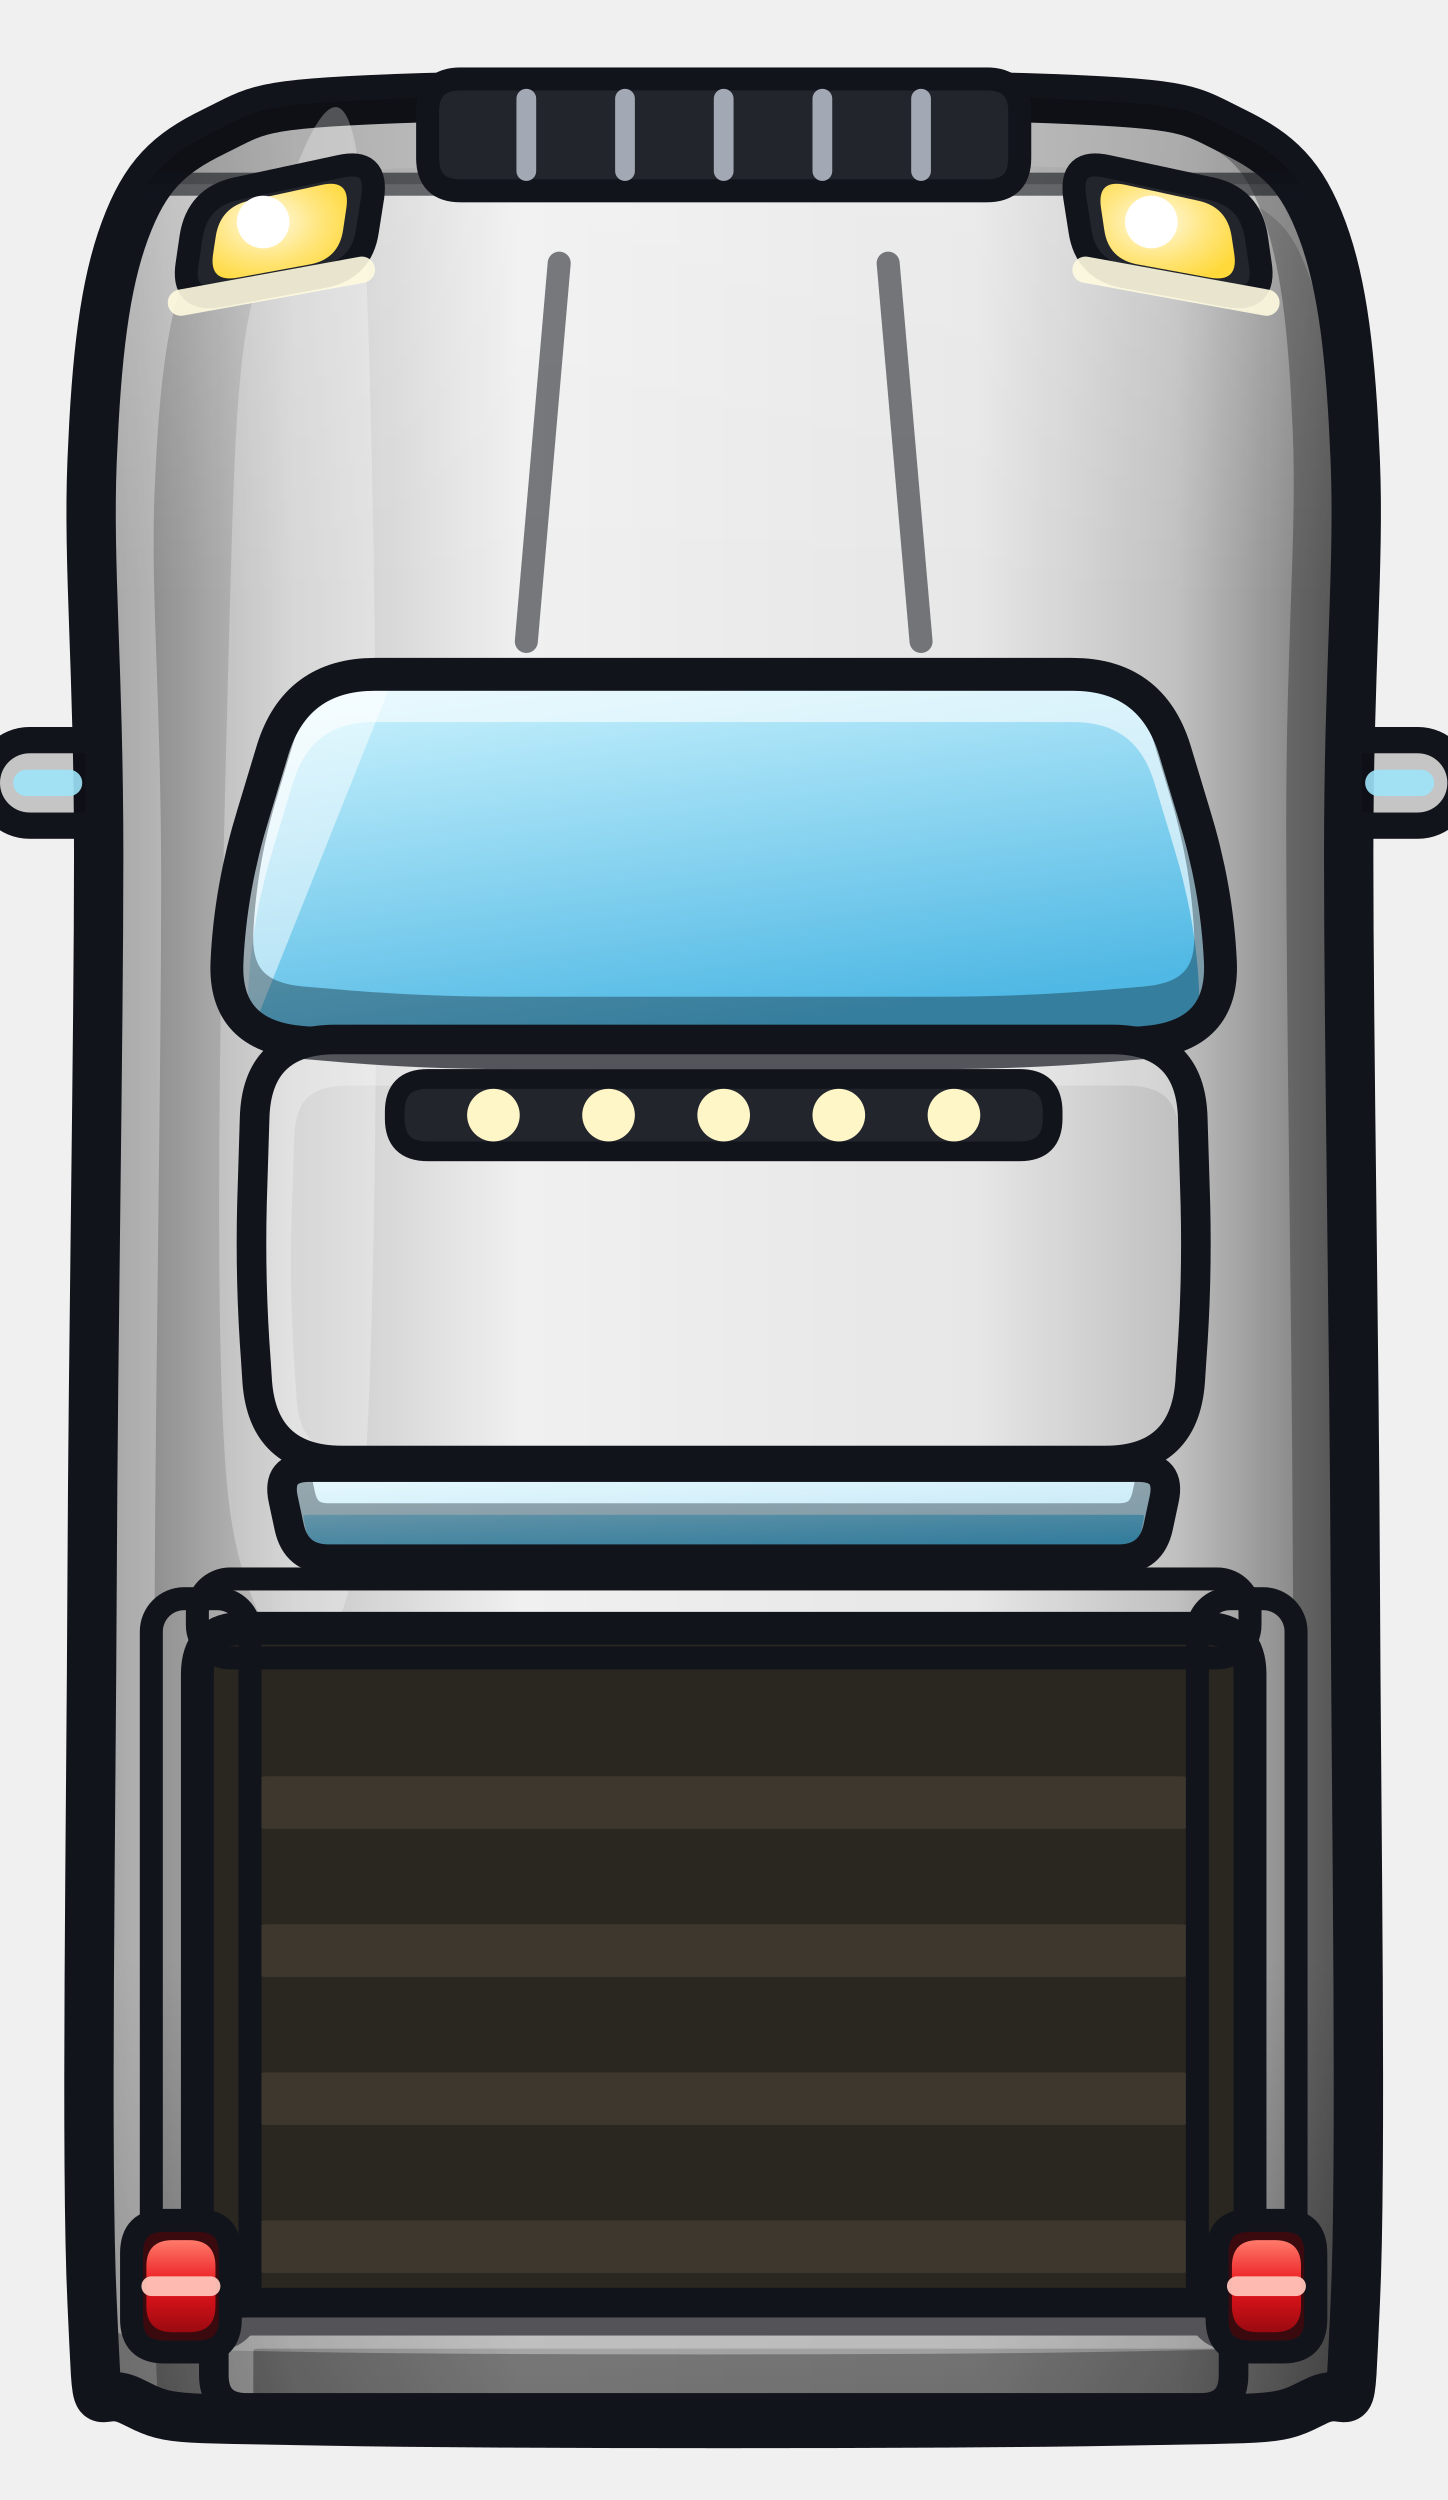
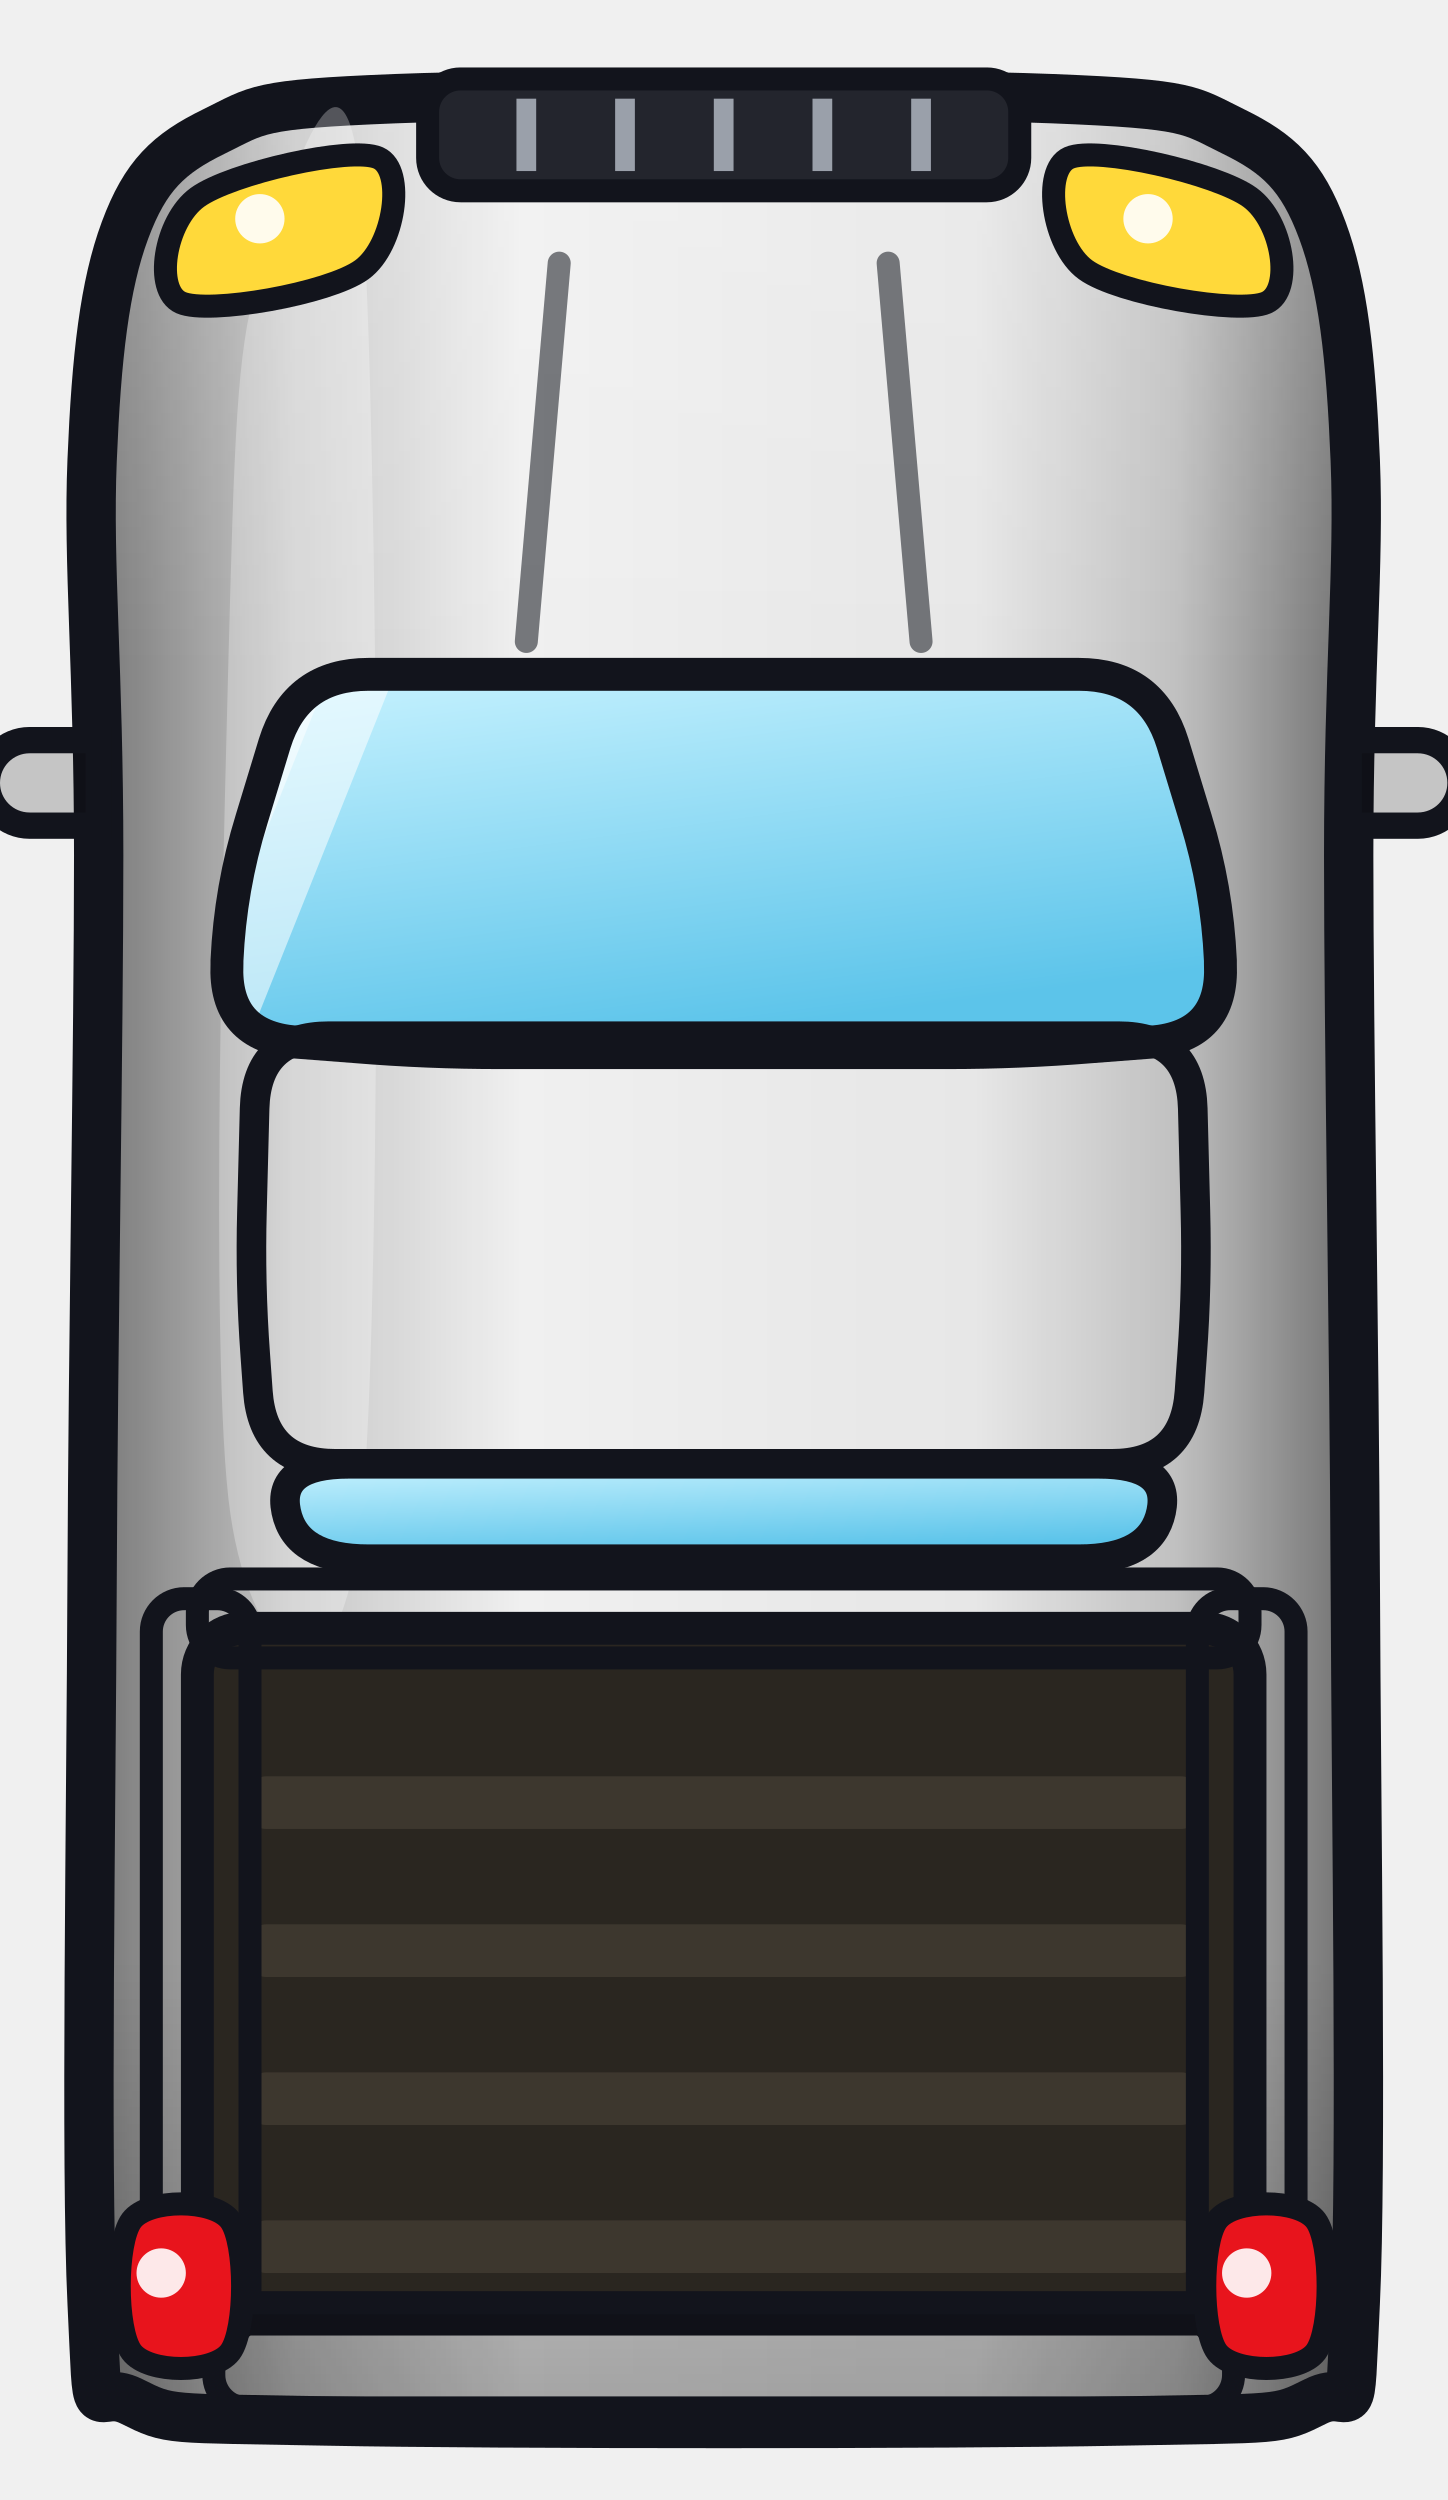
<svg xmlns="http://www.w3.org/2000/svg" width="176" height="304" viewBox="-22 -38 44 76">
  <defs>
-     <linearGradient id="g1" x1="0" y1="0" x2="1" y2="0">
-       <stop offset="0" stop-color="#000" stop-opacity="0.45" />
-       <stop offset="0.3" stop-color="#000" stop-opacity="0" />
-       <stop offset="0.7" stop-color="#000" stop-opacity="0" />
-       <stop offset="1" stop-color="#000" stop-opacity="0.45" />
-     </linearGradient>
-     <clipPath id="c2">
+     <clipPath id="c1">
      <path d="M10,-35 C14.25,-34.83 14.13,-34.67 15.5,-34 C16.87,-33.33 17.58,-32.67 18.2,-31 C18.82,-29.33 19.07,-27.17 19.2,-24 C19.33,-20.83 19,-17.67 19,-12 C19,-6.33 19.17,2.67 19.2,10 C19.23,17.33 19.4,27.83 19.2,32 C19,36.17 19.2,34.4 18,35 C16.8,35.6 17,35.5 12,35.6 C7,35.7 -7,35.7 -12,35.6 C-17,35.5 -16.8,35.6 -18,35 C-19.2,34.4 -19,36.17 -19.2,32 C-19.4,27.83 -19.23,17.33 -19.2,10 C-19.17,2.67 -19,-6.33 -19,-12 C-19,-17.67 -19.33,-20.83 -19.2,-24 C-19.07,-27.17 -18.82,-29.33 -18.2,-31 C-17.58,-32.67 -16.87,-33.33 -15.5,-34 C-14.13,-34.67 -14.25,-34.83 -10,-35 C-5.75,-35.17 5.75,-35.17 10,-35 Z" />
    </clipPath>
-     <linearGradient id="g3" x1="0" y1="0" x2="1" y2="0">
+     <linearGradient id="g2" x1="0" y1="0" x2="1" y2="0">
      <stop offset="0" stop-color="#000" stop-opacity="0.5" />
      <stop offset="0.16" stop-color="#000" stop-opacity="0.17" />
      <stop offset="0.34" stop-color="#000" stop-opacity="0" />
      <stop offset="0.7" stop-color="#000" stop-opacity="0.04" />
      <stop offset="0.86" stop-color="#000" stop-opacity="0.2" />
      <stop offset="1" stop-color="#000" stop-opacity="0.53" />
    </linearGradient>
-     <linearGradient id="g4" x1="0" y1="0" x2="0" y2="1">
-       <stop offset="0" stop-color="#fff" stop-opacity="0.2" />
-       <stop offset="0.22" stop-color="#fff" stop-opacity="0" />
+     <linearGradient id="v3" x1="0" y1="0" x2="0" y2="1">
+       <stop offset="0" stop-color="#fff" stop-opacity="0.18" />
+       <stop offset="0.25" stop-color="#fff" stop-opacity="0" />
      <stop offset="0.8" stop-color="#000" stop-opacity="0" />
-       <stop offset="1" stop-color="#000" stop-opacity="0.25" />
+       <stop offset="1" stop-color="#000" stop-opacity="0.22" />
    </linearGradient>
-     <radialGradient id="g5" cx="0.4" cy="0.4" r="0.7">
-       <stop offset="0" stop-color="#fffbe8" stop-opacity="1" />
-       <stop offset="0.55" stop-color="#ffe680" stop-opacity="1" />
-       <stop offset="1" stop-color="#ffd93a" stop-opacity="1" />
-     </radialGradient>
-     <radialGradient id="g6" cx="0.4" cy="0.4" r="0.7">
-       <stop offset="0" stop-color="#fffbe8" stop-opacity="1" />
-       <stop offset="0.55" stop-color="#ffe680" stop-opacity="1" />
-       <stop offset="1" stop-color="#ffd93a" stop-opacity="1" />
-     </radialGradient>
-     <linearGradient id="g7" x1="0" y1="0" x2="0.35" y2="1">
-       <stop offset="0" stop-color="#d2f6ff" stop-opacity="1" />
-       <stop offset="1" stop-color="#4fb8e4" stop-opacity="1" />
+     <linearGradient id="w4" x1="0" y1="0" x2="0.35" y2="1">
+       <stop offset="0" stop-color="#c9f3ff" />
+       <stop offset="1" stop-color="#5cc4ea" />
    </linearGradient>
-     <clipPath id="c8">
-       <path d="M10.6,-17.5 Q13,-17.5 13.71,-15.21 L14.29,-13.29 Q15,-11 15.1,-8.75 L15.1,-8.75 Q15.2,-6.5 12.81,-6.31 L11.39,-6.19 Q9,-6 6.6,-6 L-6.6,-6 Q-9,-6 -11.39,-6.19 L-12.81,-6.31 Q-15.2,-6.5 -15.1,-8.75 L-15.1,-8.75 Q-15,-11 -14.29,-13.29 L-13.71,-15.21 Q-13,-17.5 -10.6,-17.5 Z" />
+     <clipPath id="c5">
+       <path d="M10.8,-17.5 Q13,-17.5 13.65,-15.4 L14.35,-13.1 Q15,-11 15.1,-8.8 L15.1,-8.7 Q15.2,-6.5 13.01,-6.32 L11.19,-6.18 Q9,-6 6.8,-6 L-6.8,-6 Q-9,-6 -11.19,-6.18 L-13.01,-6.32 Q-15.2,-6.5 -15.1,-8.7 L-15.1,-8.8 Q-15,-11 -14.35,-13.1 L-13.65,-15.4 Q-13,-17.5 -10.8,-17.5 Z" />
    </clipPath>
-     <clipPath id="c9">
-       <path d="M11.8,-6.4 Q14.2,-6.4 14.26,-4 L14.34,-1.4 Q14.4,1 14.22,3.39 L14.18,4.01 Q14,6.4 11.6,6.4 L-11.6,6.4 Q-14,6.4 -14.18,4.01 L-14.22,3.39 Q-14.4,1 -14.34,-1.4 L-14.26,-4 Q-14.2,-6.4 -11.8,-6.4 Z" />
+     <linearGradient id="w6" x1="0" y1="0" x2="0.35" y2="1">
+       <stop offset="0" stop-color="#c9f3ff" />
+       <stop offset="1" stop-color="#5cc4ea" />
+     </linearGradient>
+     <clipPath id="c7">
+       <path d="M11.4,6.5 Q13.6,6.5 13.3,7.95 L13.3,7.95 Q13,9.4 10.8,9.4 L-10.8,9.4 Q-13,9.4 -13.3,7.95 L-13.3,7.95 Q-13.6,6.5 -11.4,6.5 Z" />
    </clipPath>
-     <linearGradient id="g10" x1="0" y1="0" x2="0.35" y2="1">
-       <stop offset="0" stop-color="#d2f6ff" stop-opacity="1" />
-       <stop offset="1" stop-color="#4fb8e4" stop-opacity="1" />
-     </linearGradient>
-     <clipPath id="c11">
-       <path d="M12.6,6.6 Q13.6,6.6 13.39,7.58 L13.21,8.42 Q13,9.4 12,9.4 L-12,9.4 Q-13,9.4 -13.21,8.42 L-13.39,7.58 Q-13.6,6.6 -12.6,6.6 Z" />
-     </clipPath>
-     <clipPath id="c12">
-       <path d="M-15.5,33 Q-15.5,32 -14.5,32 L14.5,32 Q15.5,32 15.5,33 L15.5,34.2 Q15.5,35.2 14.5,35.2 L-14.5,35.2 Q-15.5,35.2 -15.5,34.2 Z" />
-     </clipPath>
-     <linearGradient id="g13" x1="0" y1="0" x2="0" y2="1">
-       <stop offset="0" stop-color="#ff7a6a" stop-opacity="1" />
-       <stop offset="0.5" stop-color="#e8141c" stop-opacity="1" />
-       <stop offset="1" stop-color="#9a0a10" stop-opacity="1" />
-     </linearGradient>
-     <linearGradient id="g14" x1="0" y1="0" x2="0" y2="1">
-       <stop offset="0" stop-color="#ff7a6a" stop-opacity="1" />
-       <stop offset="0.5" stop-color="#e8141c" stop-opacity="1" />
-       <stop offset="1" stop-color="#9a0a10" stop-opacity="1" />
-     </linearGradient>
  </defs>
-   <g clip-path="url(#c2)">
-     <path d="M10,-35 C14.25,-34.83 14.13,-34.67 15.5,-34 C16.87,-33.33 17.58,-32.67 18.2,-31 C18.82,-29.33 19.07,-27.17 19.2,-24 C19.33,-20.83 19,-17.67 19,-12 C19,-6.33 19.17,2.67 19.2,10 C19.23,17.33 19.4,27.83 19.2,32 C19,36.17 19.2,34.4 18,35 C16.8,35.6 17,35.5 12,35.6 C7,35.7 -7,35.7 -12,35.6 C-17,35.5 -16.8,35.6 -18,35 C-19.2,34.4 -19,36.17 -19.2,32 C-19.4,27.83 -19.23,17.33 -19.2,10 C-19.17,2.67 -19,-6.33 -19,-12 C-19,-17.67 -19.33,-20.83 -19.2,-24 C-19.07,-27.17 -18.82,-29.33 -18.2,-31 C-17.58,-32.67 -16.87,-33.33 -15.5,-34 C-14.13,-34.67 -14.25,-34.83 -10,-35 C-5.75,-35.17 5.75,-35.17 10,-35 Z" fill="url(#g3)" />
-     <path d="M10,-35 C14.25,-34.83 14.13,-34.67 15.5,-34 C16.87,-33.33 17.58,-32.67 18.2,-31 C18.82,-29.33 19.07,-27.17 19.2,-24 C19.33,-20.83 19,-17.67 19,-12 C19,-6.33 19.17,2.67 19.2,10 C19.23,17.33 19.4,27.83 19.2,32 C19,36.17 19.2,34.4 18,35 C16.8,35.6 17,35.5 12,35.6 C7,35.7 -7,35.7 -12,35.6 C-17,35.5 -16.8,35.6 -18,35 C-19.2,34.4 -19,36.17 -19.2,32 C-19.4,27.83 -19.23,17.33 -19.2,10 C-19.17,2.67 -19,-6.33 -19,-12 C-19,-17.67 -19.33,-20.83 -19.2,-24 C-19.07,-27.17 -18.82,-29.33 -18.2,-31 C-17.58,-32.67 -16.87,-33.33 -15.5,-34 C-14.13,-34.67 -14.25,-34.83 -10,-35 C-5.75,-35.17 5.75,-35.17 10,-35 Z" fill="url(#g4)" />
-     <path d="M10,-35 C14.25,-34.83 14.13,-34.67 15.5,-34 C16.87,-33.33 17.58,-32.67 18.2,-31 C18.82,-29.33 19.07,-27.17 19.2,-24 C19.33,-20.83 19,-17.67 19,-12 C19,-6.33 19.17,2.67 19.2,10 C19.23,17.33 19.4,27.83 19.2,32 C19,36.17 19.2,34.4 18,35 C16.8,35.6 17,35.5 12,35.6 C7,35.7 -7,35.7 -12,35.6 C-17,35.5 -16.8,35.6 -18,35 C-19.2,34.4 -19,36.17 -19.2,32 C-19.4,27.83 -19.23,17.33 -19.2,10 C-19.17,2.67 -19,-6.33 -19,-12 C-19,-17.67 -19.33,-20.83 -19.2,-24 C-19.07,-27.17 -18.82,-29.33 -18.2,-31 C-17.58,-32.67 -16.87,-33.33 -15.5,-34 C-14.13,-34.67 -14.25,-34.83 -10,-35 C-5.75,-35.17 5.75,-35.17 10,-35 Z" fill="none" stroke="#fff" stroke-opacity="0.32" stroke-width="2.4" transform="translate(0.7,0.9)" />
-     <path d="M10,-35 C14.25,-34.83 14.13,-34.67 15.5,-34 C16.87,-33.33 17.58,-32.67 18.2,-31 C18.82,-29.33 19.07,-27.17 19.2,-24 C19.33,-20.83 19,-17.67 19,-12 C19,-6.33 19.17,2.67 19.2,10 C19.23,17.33 19.4,27.83 19.2,32 C19,36.17 19.2,34.4 18,35 C16.8,35.6 17,35.5 12,35.6 C7,35.7 -7,35.7 -12,35.6 C-17,35.5 -16.8,35.6 -18,35 C-19.2,34.4 -19,36.17 -19.2,32 C-19.4,27.83 -19.23,17.33 -19.2,10 C-19.17,2.67 -19,-6.33 -19,-12 C-19,-17.67 -19.33,-20.83 -19.2,-24 C-19.07,-27.17 -18.82,-29.33 -18.2,-31 C-17.58,-32.67 -16.87,-33.33 -15.5,-34 C-14.13,-34.67 -14.25,-34.83 -10,-35 C-5.75,-35.17 5.75,-35.17 10,-35 Z" fill="none" stroke="#000" stroke-opacity="0.28" stroke-width="2.4" transform="translate(-0.7,-0.9)" />
+   <g clip-path="url(#c1)">
+     <path d="M10,-35 C14.25,-34.83 14.13,-34.67 15.5,-34 C16.87,-33.33 17.58,-32.67 18.2,-31 C18.82,-29.33 19.07,-27.17 19.2,-24 C19.33,-20.83 19,-17.67 19,-12 C19,-6.33 19.17,2.67 19.2,10 C19.23,17.33 19.4,27.83 19.2,32 C19,36.17 19.2,34.4 18,35 C16.8,35.6 17,35.5 12,35.6 C7,35.7 -7,35.7 -12,35.6 C-17,35.5 -16.8,35.6 -18,35 C-19.2,34.4 -19,36.17 -19.2,32 C-19.4,27.83 -19.23,17.33 -19.2,10 C-19.17,2.67 -19,-6.33 -19,-12 C-19,-17.67 -19.33,-20.83 -19.2,-24 C-19.07,-27.17 -18.82,-29.33 -18.2,-31 C-17.58,-32.67 -16.87,-33.33 -15.5,-34 C-14.13,-34.67 -14.25,-34.83 -10,-35 C-5.75,-35.17 5.75,-35.17 10,-35 Z" fill="url(#g2)" />
+     <path d="M10,-35 C14.25,-34.83 14.13,-34.67 15.5,-34 C16.87,-33.33 17.58,-32.67 18.2,-31 C18.82,-29.33 19.07,-27.17 19.2,-24 C19.33,-20.83 19,-17.67 19,-12 C19,-6.33 19.17,2.67 19.2,10 C19.23,17.33 19.4,27.83 19.2,32 C19,36.17 19.2,34.4 18,35 C16.8,35.6 17,35.5 12,35.6 C7,35.7 -7,35.7 -12,35.6 C-17,35.5 -16.8,35.6 -18,35 C-19.2,34.4 -19,36.17 -19.2,32 C-19.4,27.83 -19.23,17.33 -19.2,10 C-19.17,2.67 -19,-6.33 -19,-12 C-19,-17.67 -19.33,-20.83 -19.2,-24 C-19.07,-27.17 -18.82,-29.33 -18.2,-31 C-17.58,-32.67 -16.87,-33.33 -15.5,-34 C-14.13,-34.67 -14.25,-34.83 -10,-35 C-5.75,-35.17 5.75,-35.17 10,-35 Z" fill="url(#v3)" />
  </g>
-   <path d="M10,-35 C14.25,-34.83 14.13,-34.67 15.5,-34 C16.87,-33.33 17.58,-32.67 18.2,-31 C18.82,-29.33 19.07,-27.17 19.2,-24 C19.33,-20.83 19,-17.67 19,-12 C19,-6.33 19.17,2.67 19.2,10 C19.23,17.33 19.4,27.83 19.2,32 C19,36.17 19.2,34.4 18,35 C16.8,35.6 17,35.5 12,35.6 C7,35.7 -7,35.7 -12,35.6 C-17,35.5 -16.8,35.6 -18,35 C-19.2,34.4 -19,36.17 -19.2,32 C-19.4,27.83 -19.23,17.33 -19.2,10 C-19.17,2.67 -19,-6.33 -19,-12 C-19,-17.67 -19.33,-20.83 -19.2,-24 C-19.07,-27.17 -18.82,-29.33 -18.2,-31 C-17.58,-32.67 -16.87,-33.33 -15.5,-34 C-14.13,-34.67 -14.25,-34.83 -10,-35 C-5.75,-35.17 5.75,-35.17 10,-35 Z" fill="none" stroke="#12141c" stroke-width="1.5" stroke-linejoin="round" stroke-linecap="round" />
-   <g clip-path="url(#c2)">
-     <rect x="-30" y="-36" width="60" height="3.6" fill="#000" fill-opacity="0.22" />
-     <path d="M-30,-32.4 L30,-32.4" stroke="#12141c" stroke-opacity="0.6" stroke-width="0.7" stroke-linecap="round" />
-   </g>
-   <path d="M-9,-34.6 Q-9,-35.6 -8,-35.6 L8,-35.6 Q9,-35.6 9,-34.6 L9,-33.2 Q9,-32.2 8,-32.2 L-8,-32.2 Q-9,-32.2 -9,-33.2 Z" fill="#23252d" stroke="#12141c" stroke-width="0.7" stroke-linejoin="round" stroke-linecap="round" />
-   <path d="M-6,-35 L-6,-32.8" stroke="#a3a9b4" stroke-opacity="1" stroke-width="0.6" stroke-linecap="round" />
-   <path d="M-3,-35 L-3,-32.8" stroke="#a3a9b4" stroke-opacity="1" stroke-width="0.6" stroke-linecap="round" />
-   <path d="M0,-35 L0,-32.8" stroke="#a3a9b4" stroke-opacity="1" stroke-width="0.6" stroke-linecap="round" />
-   <path d="M3,-35 L3,-32.8" stroke="#a3a9b4" stroke-opacity="1" stroke-width="0.6" stroke-linecap="round" />
-   <path d="M6,-35 L6,-32.8" stroke="#a3a9b4" stroke-opacity="1" stroke-width="0.6" stroke-linecap="round" />
-   <g clip-path="url(#c2)">
+   <path d="M10,-35 C14.25,-34.83 14.13,-34.67 15.5,-34 C16.87,-33.33 17.58,-32.67 18.2,-31 C18.82,-29.33 19.07,-27.17 19.2,-24 C19.33,-20.83 19,-17.67 19,-12 C19,-6.33 19.17,2.67 19.2,10 C19.23,17.33 19.4,27.83 19.2,32 C19,36.17 19.2,34.4 18,35 C16.8,35.6 17,35.5 12,35.6 C7,35.7 -7,35.7 -12,35.6 C-17,35.5 -16.8,35.6 -18,35 C-19.2,34.4 -19,36.17 -19.2,32 C-19.4,27.83 -19.23,17.33 -19.2,10 C-19.17,2.67 -19,-6.33 -19,-12 C-19,-17.67 -19.33,-20.83 -19.2,-24 C-19.07,-27.17 -18.82,-29.33 -18.2,-31 C-17.58,-32.67 -16.87,-33.33 -15.5,-34 C-14.13,-34.67 -14.25,-34.83 -10,-35 C-5.75,-35.17 5.75,-35.17 10,-35 Z" fill="none" stroke="#12141c" stroke-width="1.5" stroke-linejoin="round" />
+   <g clip-path="url(#c1)">
    <path d="M-14,-30 C-13.33,-32 -11.5,-38.33 -11,-32 C-10.5,-25.67 -10.33,1.33 -11,8 C-11.67,14.67 -14.33,12.67 -15,8 C-15.67,3.33 -15.17,-13.67 -15,-20 C-14.83,-26.33 -14.67,-28 -14,-30 Z" fill="#fff" fill-opacity="0.28" />
  </g>
-   <path d="M10.67,-32.01 Q10.5,-33.2 11.67,-32.94 L14.83,-32.26 Q16,-32 16.19,-30.81 L16.31,-29.99 Q16.5,-28.8 15.32,-29.01 L12.18,-29.59 Q11,-29.8 10.83,-30.99 Z" fill="#23252d" stroke="#12141c" stroke-width="0.7" stroke-linejoin="round" stroke-linecap="round" />
-   <path d="M11.47,-31.68 Q11.34,-32.57 12.22,-32.38 L14.42,-31.9 Q15.3,-31.71 15.44,-30.82 L15.52,-30.29 Q15.66,-29.4 14.77,-29.56 L12.59,-29.96 Q11.7,-30.12 11.57,-31.01 Z" fill="url(#g5)" />
-   <circle cx="13" cy="-31.25" r="0.8" fill="#fff" />
-   <path d="M11,-29.8 L16.5,-28.8" stroke="#fffbe0" stroke-opacity="0.9" stroke-width="0.8" stroke-linecap="round" />
-   <path d="M-10.67,-32.01 Q-10.5,-33.2 -11.67,-32.94 L-14.83,-32.26 Q-16,-32 -16.19,-30.81 L-16.31,-29.99 Q-16.5,-28.8 -15.32,-29.01 L-12.18,-29.59 Q-11,-29.8 -10.83,-30.99 Z" fill="#23252d" stroke="#12141c" stroke-width="0.7" stroke-linejoin="round" stroke-linecap="round" />
-   <path d="M-11.47,-31.68 Q-11.34,-32.57 -12.22,-32.38 L-14.42,-31.9 Q-15.3,-31.71 -15.44,-30.82 L-15.52,-30.29 Q-15.66,-29.4 -14.77,-29.56 L-12.59,-29.96 Q-11.7,-30.12 -11.57,-31.01 Z" fill="url(#g6)" />
-   <circle cx="-14" cy="-31.25" r="0.8" fill="#fff" />
-   <path d="M-11,-29.8 L-16.5,-28.8" stroke="#fffbe0" stroke-opacity="0.9" stroke-width="0.8" stroke-linecap="round" />
-   <path d="M5,-30 L6,-18.5" fill="none" stroke="#12141c" stroke-width="0.7" stroke-linejoin="round" stroke-linecap="round" stroke-opacity="0.55" />
-   <path d="M-5,-30 L-6,-18.5" fill="none" stroke="#12141c" stroke-width="0.7" stroke-linejoin="round" stroke-linecap="round" stroke-opacity="0.55" />
+   <rect x="-9" y="-35.6" width="18" height="3.4" rx="1" fill="#23252d" stroke="#12141c" stroke-width="0.7" />
+   <path d="M-6,-35 V-32.8" stroke="#9aa0aa" stroke-width="0.6" />
+   <path d="M-3,-35 V-32.8" stroke="#9aa0aa" stroke-width="0.6" />
+   <path d="M0,-35 V-32.8" stroke="#9aa0aa" stroke-width="0.6" />
+   <path d="M3,-35 V-32.8" stroke="#9aa0aa" stroke-width="0.6" />
+   <path d="M6,-35 V-32.8" stroke="#9aa0aa" stroke-width="0.6" />
+   <path d="M10.5,-33.2 C11.33,-33.57 15,-32.73 16,-32 C17,-31.27 17.33,-29.17 16.5,-28.8 C15.67,-28.43 12,-29.07 11,-29.8 C10,-30.53 9.67,-32.83 10.5,-33.2 Z" fill="#ffd93a" stroke="#12141c" stroke-width="0.7" stroke-linejoin="round" />
+   <circle cx="12.9" cy="-31.35" r="0.75" fill="#fff" fill-opacity="0.9" />
+   <path d="M-10.5,-33.2 C-11.33,-33.57 -15,-32.73 -16,-32 C-17,-31.27 -17.33,-29.17 -16.5,-28.8 C-15.67,-28.43 -12,-29.07 -11,-29.8 C-10,-30.53 -9.67,-32.83 -10.5,-33.2 Z" fill="#ffd93a" stroke="#12141c" stroke-width="0.7" stroke-linejoin="round" />
+   <circle cx="-14.1" cy="-31.35" r="0.75" fill="#fff" fill-opacity="0.9" />
+   <path d="M5,-30 L6,-18.5" fill="none" stroke="#12141c" stroke-opacity="0.55" stroke-width="0.7" stroke-linecap="round" />
+   <path d="M-5,-30 L-6,-18.5" fill="none" stroke="#12141c" stroke-opacity="0.55" stroke-width="0.7" stroke-linecap="round" />
  <path d="M19,-15.5 h2.1 a1.3,1.3 0 0 1 0,2.6 h-2.1 Z" fill="#000" fill-opacity="0.18" />
-   <path d="M19,-15.5 h2.1 a1.3,1.3 0 0 1 0,2.6 h-2.1 Z" fill="none" stroke="#12141c" stroke-width="0.8" stroke-linejoin="round" stroke-linecap="round" />
-   <path d="M19.9,-14.2 L21.2,-14.2" stroke="#9fe3fa" stroke-opacity="0.9" stroke-width="0.8" stroke-linecap="round" />
+   <path d="M19,-15.5 h2.1 a1.3,1.3 0 0 1 0,2.6 h-2.1 Z" fill="none" stroke="#12141c" stroke-width="0.8" />
  <path d="M-19,-15.5 h-2.1 a1.3,1.3 0 0 0 0,2.6 h2.1 Z" fill="#000" fill-opacity="0.18" />
-   <path d="M-19,-15.5 h-2.1 a1.3,1.3 0 0 0 0,2.6 h2.1 Z" fill="none" stroke="#12141c" stroke-width="0.8" stroke-linejoin="round" stroke-linecap="round" />
-   <path d="M-19.9,-14.2 L-21.2,-14.2" stroke="#9fe3fa" stroke-opacity="0.9" stroke-width="0.8" stroke-linecap="round" />
-   <path d="M10.6,-17.5 Q13,-17.5 13.71,-15.21 L14.29,-13.29 Q15,-11 15.1,-8.75 L15.1,-8.75 Q15.2,-6.5 12.81,-6.31 L11.39,-6.19 Q9,-6 6.6,-6 L-6.6,-6 Q-9,-6 -11.39,-6.19 L-12.81,-6.31 Q-15.2,-6.5 -15.1,-8.75 L-15.1,-8.75 Q-15,-11 -14.29,-13.29 L-13.71,-15.21 Q-13,-17.5 -10.6,-17.5 Z" fill="url(#g7)" />
-   <g clip-path="url(#c8)">
-     <path d="M-40,40 L-30,40 L10,-60 L0,-60 Z" fill="#fff" fill-opacity="0.5" transform="translate(-3,0)" />
-     <path d="M-40,40 L-37.5,40 L2.5,-60 L0,-60 Z" fill="#fff" fill-opacity="0.45" transform="translate(2,0)" />
-     <path d="M10.6,-17.5 Q13,-17.5 13.71,-15.21 L14.29,-13.29 Q15,-11 15.1,-8.75 L15.1,-8.75 Q15.2,-6.5 12.81,-6.31 L11.39,-6.19 Q9,-6 6.6,-6 L-6.6,-6 Q-9,-6 -11.39,-6.19 L-12.81,-6.31 Q-15.2,-6.5 -15.1,-8.75 L-15.1,-8.75 Q-15,-11 -14.29,-13.29 L-13.71,-15.21 Q-13,-17.5 -10.6,-17.5 Z" fill="none" stroke="#fff" stroke-opacity="0.6" stroke-width="1.3" transform="translate(0,0.8)" />
-     <path d="M10.6,-17.5 Q13,-17.5 13.71,-15.21 L14.29,-13.29 Q15,-11 15.1,-8.75 L15.1,-8.75 Q15.2,-6.5 12.81,-6.31 L11.39,-6.19 Q9,-6 6.6,-6 L-6.6,-6 Q-9,-6 -11.39,-6.19 L-12.81,-6.31 Q-15.2,-6.5 -15.1,-8.75 L-15.1,-8.75 Q-15,-11 -14.29,-13.29 L-13.71,-15.21 Q-13,-17.5 -10.6,-17.5 Z" fill="none" stroke="#06121c" stroke-opacity="0.35" stroke-width="1.6" transform="translate(0,-0.9)" />
+   <path d="M-19,-15.5 h-2.1 a1.3,1.3 0 0 0 0,2.6 h2.1 Z" fill="none" stroke="#12141c" stroke-width="0.8" />
+   <path d="M10.8,-17.5 Q13,-17.5 13.65,-15.4 L14.35,-13.1 Q15,-11 15.1,-8.8 L15.1,-8.7 Q15.2,-6.5 13.01,-6.32 L11.19,-6.18 Q9,-6 6.8,-6 L-6.8,-6 Q-9,-6 -11.19,-6.18 L-13.01,-6.32 Q-15.2,-6.5 -15.1,-8.7 L-15.1,-8.8 Q-15,-11 -14.35,-13.1 L-13.65,-15.4 Q-13,-17.5 -10.8,-17.5 Z" fill="url(#w4)" />
+   <g clip-path="url(#c5)" fill="#fff">
+     <path d="M-40,40 L-30,40 L10,-60 L0,-60 Z" fill-opacity="0.55" transform="translate(-3,0)" />
+     <path d="M-40,40 L-37,40 L3,-60 L0,-60 Z" fill-opacity="0.5" transform="translate(2,0)" />
  </g>
-   <path d="M10.6,-17.5 Q13,-17.5 13.71,-15.21 L14.29,-13.29 Q15,-11 15.1,-8.75 L15.1,-8.75 Q15.2,-6.5 12.81,-6.31 L11.39,-6.19 Q9,-6 6.6,-6 L-6.6,-6 Q-9,-6 -11.39,-6.19 L-12.81,-6.31 Q-15.2,-6.5 -15.1,-8.75 L-15.1,-8.75 Q-15,-11 -14.29,-13.29 L-13.71,-15.21 Q-13,-17.5 -10.6,-17.5 Z" fill="none" stroke="#12141c" stroke-width="1" stroke-linejoin="round" stroke-linecap="round" />
-   <g clip-path="url(#c9)">
-     <path d="M11.8,-6.4 Q14.2,-6.4 14.26,-4 L14.34,-1.4 Q14.4,1 14.22,3.39 L14.18,4.01 Q14,6.4 11.6,6.4 L-11.6,6.4 Q-14,6.4 -14.18,4.01 L-14.22,3.39 Q-14.4,1 -14.34,-1.4 L-14.26,-4 Q-14.2,-6.4 -11.8,-6.4 Z" fill="none" stroke="#fff" stroke-opacity="0.28" stroke-width="1.6" transform="translate(0.4,0.6)" />
-   </g>
-   <path d="M11.8,-6.4 Q14.2,-6.4 14.26,-4 L14.34,-1.4 Q14.4,1 14.22,3.39 L14.18,4.01 Q14,6.4 11.6,6.4 L-11.6,6.4 Q-14,6.4 -14.18,4.01 L-14.22,3.39 Q-14.4,1 -14.34,-1.4 L-14.26,-4 Q-14.2,-6.4 -11.8,-6.4 Z" fill="none" stroke="#12141c" stroke-width="0.9" stroke-linejoin="round" stroke-linecap="round" />
-   <path d="M-10,-4.2 Q-10,-5.2 -9,-5.2 L9,-5.2 Q10,-5.2 10,-4.2 L10,-4 Q10,-3 9,-3 L-9,-3 Q-10,-3 -10,-4 Z" fill="#23252d" stroke="#12141c" stroke-width="0.6" stroke-linejoin="round" stroke-linecap="round" />
-   <circle cx="-7" cy="-4.1" r="0.8" fill="#fff6c8" />
-   <circle cx="-3.5" cy="-4.1" r="0.8" fill="#fff6c8" />
-   <circle cx="0" cy="-4.1" r="0.8" fill="#fff6c8" />
-   <circle cx="3.5" cy="-4.1" r="0.8" fill="#fff6c8" />
-   <circle cx="7" cy="-4.1" r="0.8" fill="#fff6c8" />
-   <path d="M12.6,6.6 Q13.6,6.6 13.39,7.58 L13.21,8.42 Q13,9.4 12,9.4 L-12,9.4 Q-13,9.4 -13.21,8.42 L-13.39,7.58 Q-13.6,6.6 -12.6,6.6 Z" fill="url(#g10)" />
-   <g clip-path="url(#c11)">
-     <path d="M12.6,6.6 Q13.6,6.6 13.39,7.58 L13.21,8.42 Q13,9.4 12,9.4 L-12,9.4 Q-13,9.4 -13.21,8.42 L-13.39,7.58 Q-13.6,6.6 -12.6,6.6 Z" fill="none" stroke="#fff" stroke-opacity="0.6" stroke-width="1.3" transform="translate(0,0.8)" />
-     <path d="M12.6,6.6 Q13.6,6.6 13.39,7.58 L13.21,8.42 Q13,9.4 12,9.4 L-12,9.4 Q-13,9.4 -13.21,8.42 L-13.39,7.58 Q-13.6,6.6 -12.6,6.6 Z" fill="none" stroke="#06121c" stroke-opacity="0.35" stroke-width="1.6" transform="translate(0,-0.9)" />
-   </g>
-   <path d="M12.6,6.6 Q13.6,6.6 13.39,7.58 L13.21,8.42 Q13,9.4 12,9.4 L-12,9.4 Q-13,9.4 -13.21,8.42 L-13.39,7.58 Q-13.6,6.6 -12.6,6.6 Z" fill="none" stroke="#12141c" stroke-width="0.9" stroke-linejoin="round" stroke-linecap="round" />
-   <path d="M-16,12.9 Q-16,11.5 -14.6,11.5 L14.6,11.5 Q16,11.5 16,12.9 L16,31.1 Q16,32.5 14.6,32.5 L-14.6,32.5 Q-16,32.5 -16,31.1 Z" fill="#2a2620" stroke="#12141c" stroke-width="1" stroke-linejoin="round" stroke-linecap="round" />
+   <path d="M10.8,-17.5 Q13,-17.5 13.65,-15.4 L14.35,-13.1 Q15,-11 15.1,-8.8 L15.1,-8.7 Q15.2,-6.5 13.01,-6.32 L11.19,-6.18 Q9,-6 6.8,-6 L-6.8,-6 Q-9,-6 -11.19,-6.18 L-13.01,-6.32 Q-15.2,-6.5 -15.1,-8.7 L-15.1,-8.8 Q-15,-11 -14.35,-13.1 L-13.65,-15.4 Q-13,-17.5 -10.8,-17.5 Z" fill="none" stroke="#12141c" stroke-width="1" stroke-linejoin="round" />
+   <path d="M12,-6.5 Q14.2,-6.5 14.26,-4.3 L14.34,-1.2 Q14.4,1 14.24,3.19 L14.16,4.31 Q14,6.5 11.8,6.5 L-11.8,6.5 Q-14,6.5 -14.16,4.31 L-14.24,3.19 Q-14.4,1 -14.34,-1.2 L-14.26,-4.3 Q-14.2,-6.5 -12,-6.5 Z" fill="none" stroke="#12141c" stroke-width="0.9" stroke-linejoin="round" />
+   <path d="M11.4,6.5 Q13.6,6.5 13.3,7.95 L13.3,7.95 Q13,9.4 10.8,9.4 L-10.8,9.4 Q-13,9.4 -13.3,7.95 L-13.3,7.95 Q-13.6,6.5 -11.4,6.5 Z" fill="url(#w6)" />
+   <path d="M11.4,6.5 Q13.6,6.5 13.3,7.95 L13.3,7.95 Q13,9.4 10.8,9.4 L-10.8,9.4 Q-13,9.4 -13.3,7.95 L-13.3,7.95 Q-13.6,6.5 -11.4,6.5 Z" fill="none" stroke="#12141c" stroke-width="0.9" stroke-linejoin="round" />
+   <rect x="-16" y="11.5" width="32" height="21" rx="1.4" fill="#2a2620" stroke="#12141c" stroke-width="1" />
  <rect x="-14.5" y="16" width="29" height="1.6" rx="0.6" fill="#3d372e" />
  <rect x="-14.5" y="20.5" width="29" height="1.6" rx="0.6" fill="#3d372e" />
  <rect x="-14.5" y="25" width="29" height="1.6" rx="0.6" fill="#3d372e" />
  <rect x="-14.5" y="29.5" width="29" height="1.6" rx="0.6" fill="#3d372e" />
  <rect x="-17.4" y="10.6" width="3" height="22.5" rx="1" fill="none" stroke="#12141c" stroke-width="0.7" />
  <rect x="14.4" y="10.6" width="3" height="22.5" rx="1" fill="none" stroke="#12141c" stroke-width="0.7" />
  <rect x="-16" y="10" width="32" height="2.4" rx="1" fill="none" stroke="#12141c" stroke-width="0.7" />
-   <path d="M-15.5,33 Q-15.5,32 -14.5,32 L14.5,32 Q15.5,32 15.5,33 L15.5,34.2 Q15.5,35.2 14.5,35.2 L-14.5,35.2 Q-15.5,35.2 -15.5,34.2 Z" fill="#000000" fill-opacity="0.13" />
-   <g clip-path="url(#c12)">
-     <path d="M-15.5,33 Q-15.5,32 -14.5,32 L14.5,32 Q15.5,32 15.5,33 L15.5,34.2 Q15.5,35.2 14.5,35.2 L-14.5,35.2 Q-15.5,35.2 -15.5,34.2 Z" fill="none" stroke="#fff" stroke-opacity="0.28" stroke-width="1.6" transform="translate(0.4,0.6)" />
-   </g>
-   <path d="M-15.5,33 Q-15.5,32 -14.5,32 L14.5,32 Q15.5,32 15.5,33 L15.5,34.2 Q15.5,35.2 14.5,35.2 L-14.5,35.2 Q-15.5,35.2 -15.5,34.2 Z" fill="none" stroke="#12141c" stroke-width="0.9" stroke-linejoin="round" stroke-linecap="round" />
-   <path d="M15,30.5 Q15,29.5 16,29.5 L17,29.5 Q18,29.5 18,30.5 L18,32.5 Q18,33.5 17,33.5 L16,33.5 Q15,33.5 15,32.5 Z" fill="#3a0a0e" stroke="#12141c" stroke-width="0.7" stroke-linejoin="round" stroke-linecap="round" />
-   <path d="M15.45,30.9 Q15.45,30.1 16.25,30.1 L16.75,30.1 Q17.55,30.1 17.55,30.9 L17.55,32.1 Q17.55,32.9 16.75,32.9 L16.25,32.9 Q15.45,32.9 15.45,32.1 Z" fill="url(#g13)" />
-   <path d="M15.6,31.5 L17.4,31.5" stroke="#ffc2b8" stroke-opacity="0.95" stroke-width="0.6" stroke-linecap="round" />
-   <path d="M-15,30.5 Q-15,29.5 -16,29.5 L-17,29.5 Q-18,29.5 -18,30.5 L-18,32.5 Q-18,33.5 -17,33.5 L-16,33.5 Q-15,33.5 -15,32.5 Z" fill="#3a0a0e" stroke="#12141c" stroke-width="0.7" stroke-linejoin="round" stroke-linecap="round" />
-   <path d="M-15.45,30.9 Q-15.45,30.1 -16.25,30.1 L-16.75,30.1 Q-17.55,30.1 -17.55,30.9 L-17.55,32.1 Q-17.55,32.9 -16.75,32.9 L-16.25,32.9 Q-15.45,32.9 -15.45,32.1 Z" fill="url(#g14)" />
-   <path d="M-17.4,31.5 L-15.6,31.5" stroke="#ffc2b8" stroke-opacity="0.95" stroke-width="0.6" stroke-linecap="round" />
+   <rect x="-15.5" y="32" width="31" height="3.2" rx="1" fill="#000000" fill-opacity="0.13" stroke="#12141c" stroke-width="0.7" />
+   <path d="M15,29.5 C15.5,28.83 17.5,28.83 18,29.5 C18.5,30.17 18.5,32.83 18,33.5 C17.5,34.17 15.5,34.17 15,33.5 C14.5,32.83 14.5,30.17 15,29.5 Z" fill="#e8141c" stroke="#12141c" stroke-width="0.7" stroke-linejoin="round" />
+   <circle cx="15.9" cy="31.1" r="0.75" fill="#fff" fill-opacity="0.9" />
+   <path d="M-15,29.5 C-15.5,28.83 -17.5,28.83 -18,29.5 C-18.5,30.17 -18.5,32.83 -18,33.5 C-17.5,34.17 -15.5,34.17 -15,33.5 C-14.5,32.83 -14.5,30.17 -15,29.5 Z" fill="#e8141c" stroke="#12141c" stroke-width="0.7" stroke-linejoin="round" />
+   <circle cx="-17.1" cy="31.1" r="0.75" fill="#fff" fill-opacity="0.9" />
</svg>
